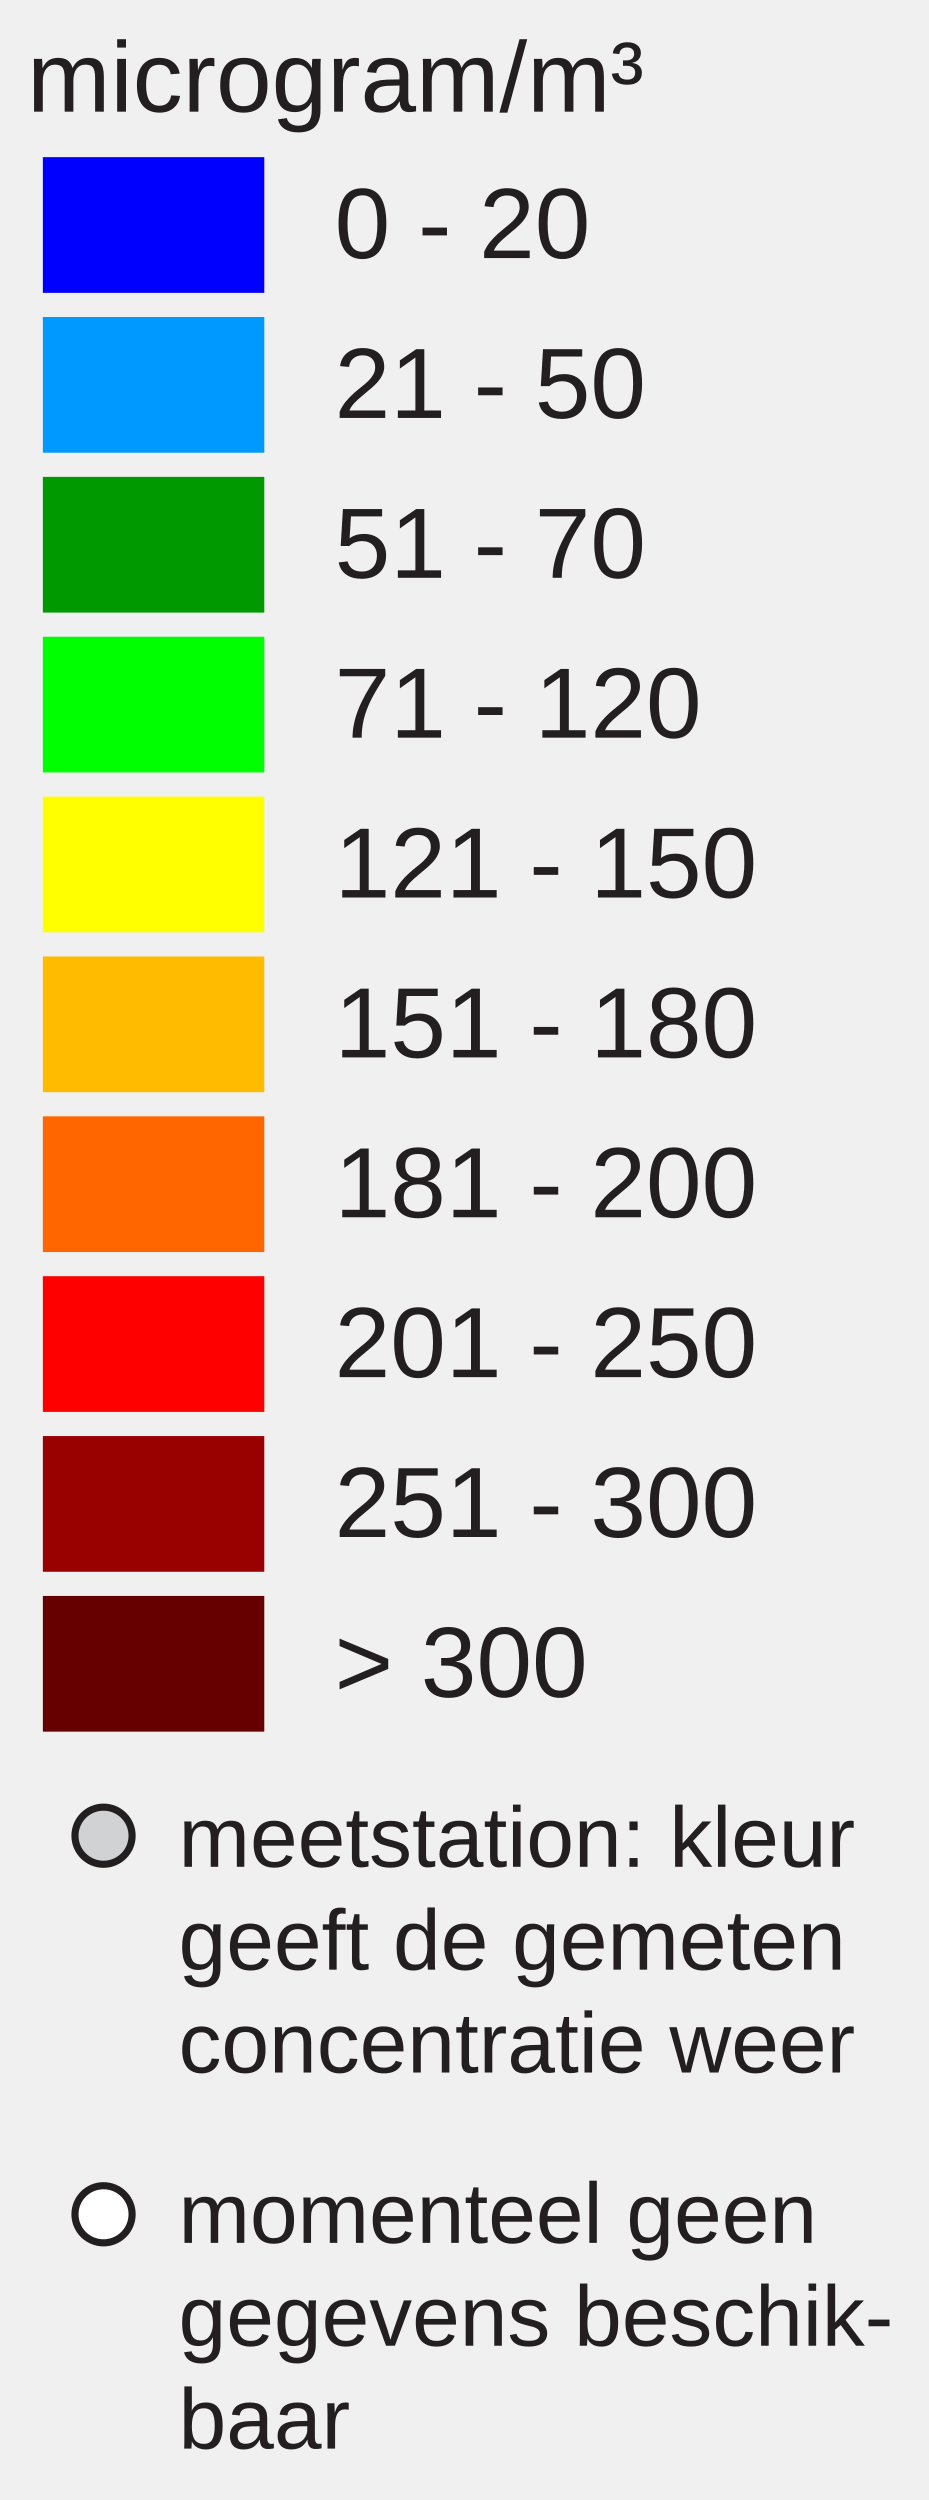
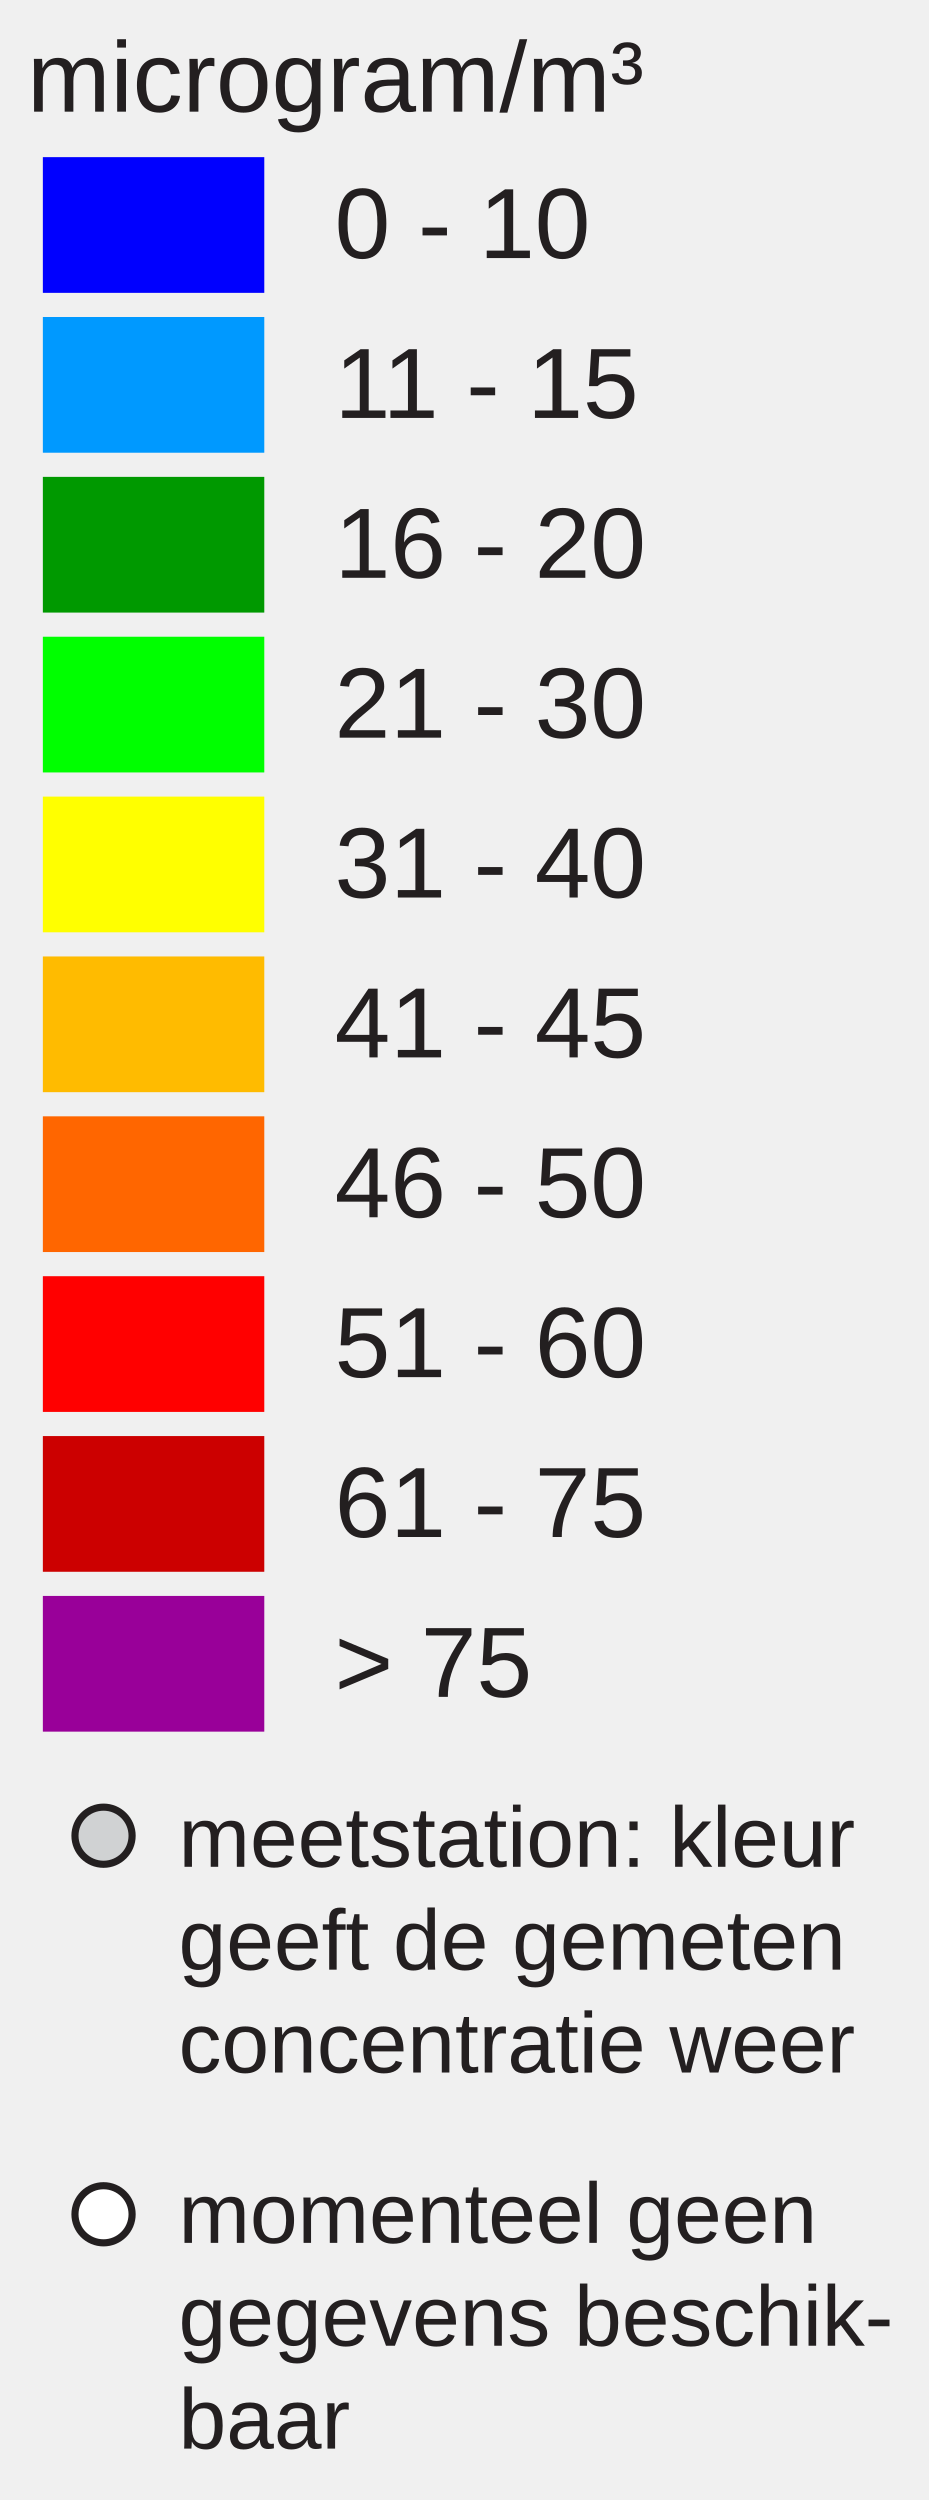
<svg xmlns="http://www.w3.org/2000/svg" version="1.1" id="Layer_1" x="0px" y="0px" width="130px" height="350px" viewBox="0 0 130 350" enable-background="new 0 0 130 350" xml:space="preserve">
  <rect x="6" y="22" fill="#0000FF" width="31" height="19" />
  <rect x="6" y="44.381" fill="#0099FF" width="31" height="19" />
  <rect x="6" y="66.762" fill="#009900" width="31" height="19" />
  <rect x="6" y="89.143" fill="#00FF00" width="31" height="19" />
  <rect x="6" y="111.524" fill="#FFFF00" width="31" height="19" />
  <rect x="6" y="133.905" fill="#FFBB00" width="31" height="19" />
  <rect x="6" y="156.286" fill="#FF6600" width="31" height="19" />
  <rect x="6" y="178.668" fill="#FF0000" width="31" height="19" />
-   <rect x="6" y="201.049" fill="#990000" width="31" height="19" />
-   <rect x="6" y="223.43" fill="#660000" width="31" height="19" />
-   <text transform="matrix(1 0 0 1 46.853 36.1304)" fill="#231F20" font-family="Arial" font-size="14">0 - 20</text>
-   <text transform="matrix(1 0 0 1 46.853 58.5112)" fill="#231F20" font-family="Arial" font-size="14">21 - 50</text>
-   <text transform="matrix(1 0 0 1 46.853 80.8926)" fill="#231F20" font-family="Arial" font-size="14">51 - 70</text>
-   <text transform="matrix(1 0 0 1 46.853 103.2734)" fill="#231F20" font-family="Arial" font-size="14">71 - 120</text>
-   <text transform="matrix(1 0 0 1 46.853 125.6548)" fill="#231F20" font-family="Arial" font-size="14">121 - 150</text>
-   <text transform="matrix(1 0 0 1 46.853 148.0352)" fill="#231F20" font-family="Arial" font-size="14">151 - 180</text>
-   <text transform="matrix(1 0 0 1 46.853 170.417)" fill="#231F20" font-family="Arial" font-size="14">181 - 200</text>
-   <text transform="matrix(1 0 0 1 46.853 192.7988)" fill="#231F20" font-family="Arial" font-size="14">201 - 250</text>
-   <text transform="matrix(1 0 0 1 46.853 215.1797)" fill="#231F20" font-family="Arial" font-size="14">251 - 300</text>
-   <text transform="matrix(1 0 0 1 46.853 237.5605)" fill="#231F20" font-family="Arial" font-size="14">&gt; 300</text>
+   <rect x="6" y="201.049" fill="#CC0000" width="31" height="19" />
+   <rect x="6" y="223.43" fill="#990099" width="31" height="19" />
+   <text transform="matrix(1 0 0 1 46.853 36.1304)" fill="#231F20" font-family="Arial" font-size="14">0 - 10</text>
+   <text transform="matrix(1 0 0 1 46.853 58.5112)" fill="#231F20" font-family="Arial" font-size="14">11 - 15</text>
+   <text transform="matrix(1 0 0 1 46.853 80.8926)" fill="#231F20" font-family="Arial" font-size="14">16 - 20</text>
+   <text transform="matrix(1 0 0 1 46.853 103.2734)" fill="#231F20" font-family="Arial" font-size="14">21 - 30</text>
+   <text transform="matrix(1 0 0 1 46.853 125.6548)" fill="#231F20" font-family="Arial" font-size="14">31 - 40</text>
+   <text transform="matrix(1 0 0 1 46.853 148.0352)" fill="#231F20" font-family="Arial" font-size="14">41 - 45</text>
+   <text transform="matrix(1 0 0 1 46.853 170.417)" fill="#231F20" font-family="Arial" font-size="14">46 - 50</text>
+   <text transform="matrix(1 0 0 1 46.853 192.7988)" fill="#231F20" font-family="Arial" font-size="14">51 - 60</text>
+   <text transform="matrix(1 0 0 1 46.853 215.1797)" fill="#231F20" font-family="Arial" font-size="14">61 - 75</text>
+   <text transform="matrix(1 0 0 1 46.853 237.5605)" fill="#231F20" font-family="Arial" font-size="14">&gt; 75</text>
  <text font-size="14" font-family="Arial" transform="translate(3.8027 15.631)" fill="#231F20">microgram/m³</text>
  <circle fill="#D0D2D3" stroke="#231F20" stroke-miterlimit="10" cx="14.495" cy="257" r="4" />
  <circle fill="#FFFFFF" stroke="#231F20" stroke-miterlimit="10" cx="14.495" cy="310" r="4" />
  <text font-size="12" font-family="Arial" transform="translate(25 261.35)" fill="#231F20">meetstation: kleur</text>
  <text font-size="12" font-family="Arial" transform="translate(25 275.75)" fill="#231F20">geeft de gemeten</text>
  <text font-size="12" font-family="Arial" transform="translate(25 290.15)" fill="#231F20">concentratie weer</text>
  <text font-size="12" font-family="Arial" transform="translate(25 314)" fill="#231F20">momenteel geen</text>
  <text font-size="12" font-family="Arial" transform="translate(25 328.4)" fill="#231F20">gegevens beschik-</text>
  <text font-size="12" font-family="Arial" transform="translate(25 342.8)" fill="#231F20">baar</text>
</svg>
